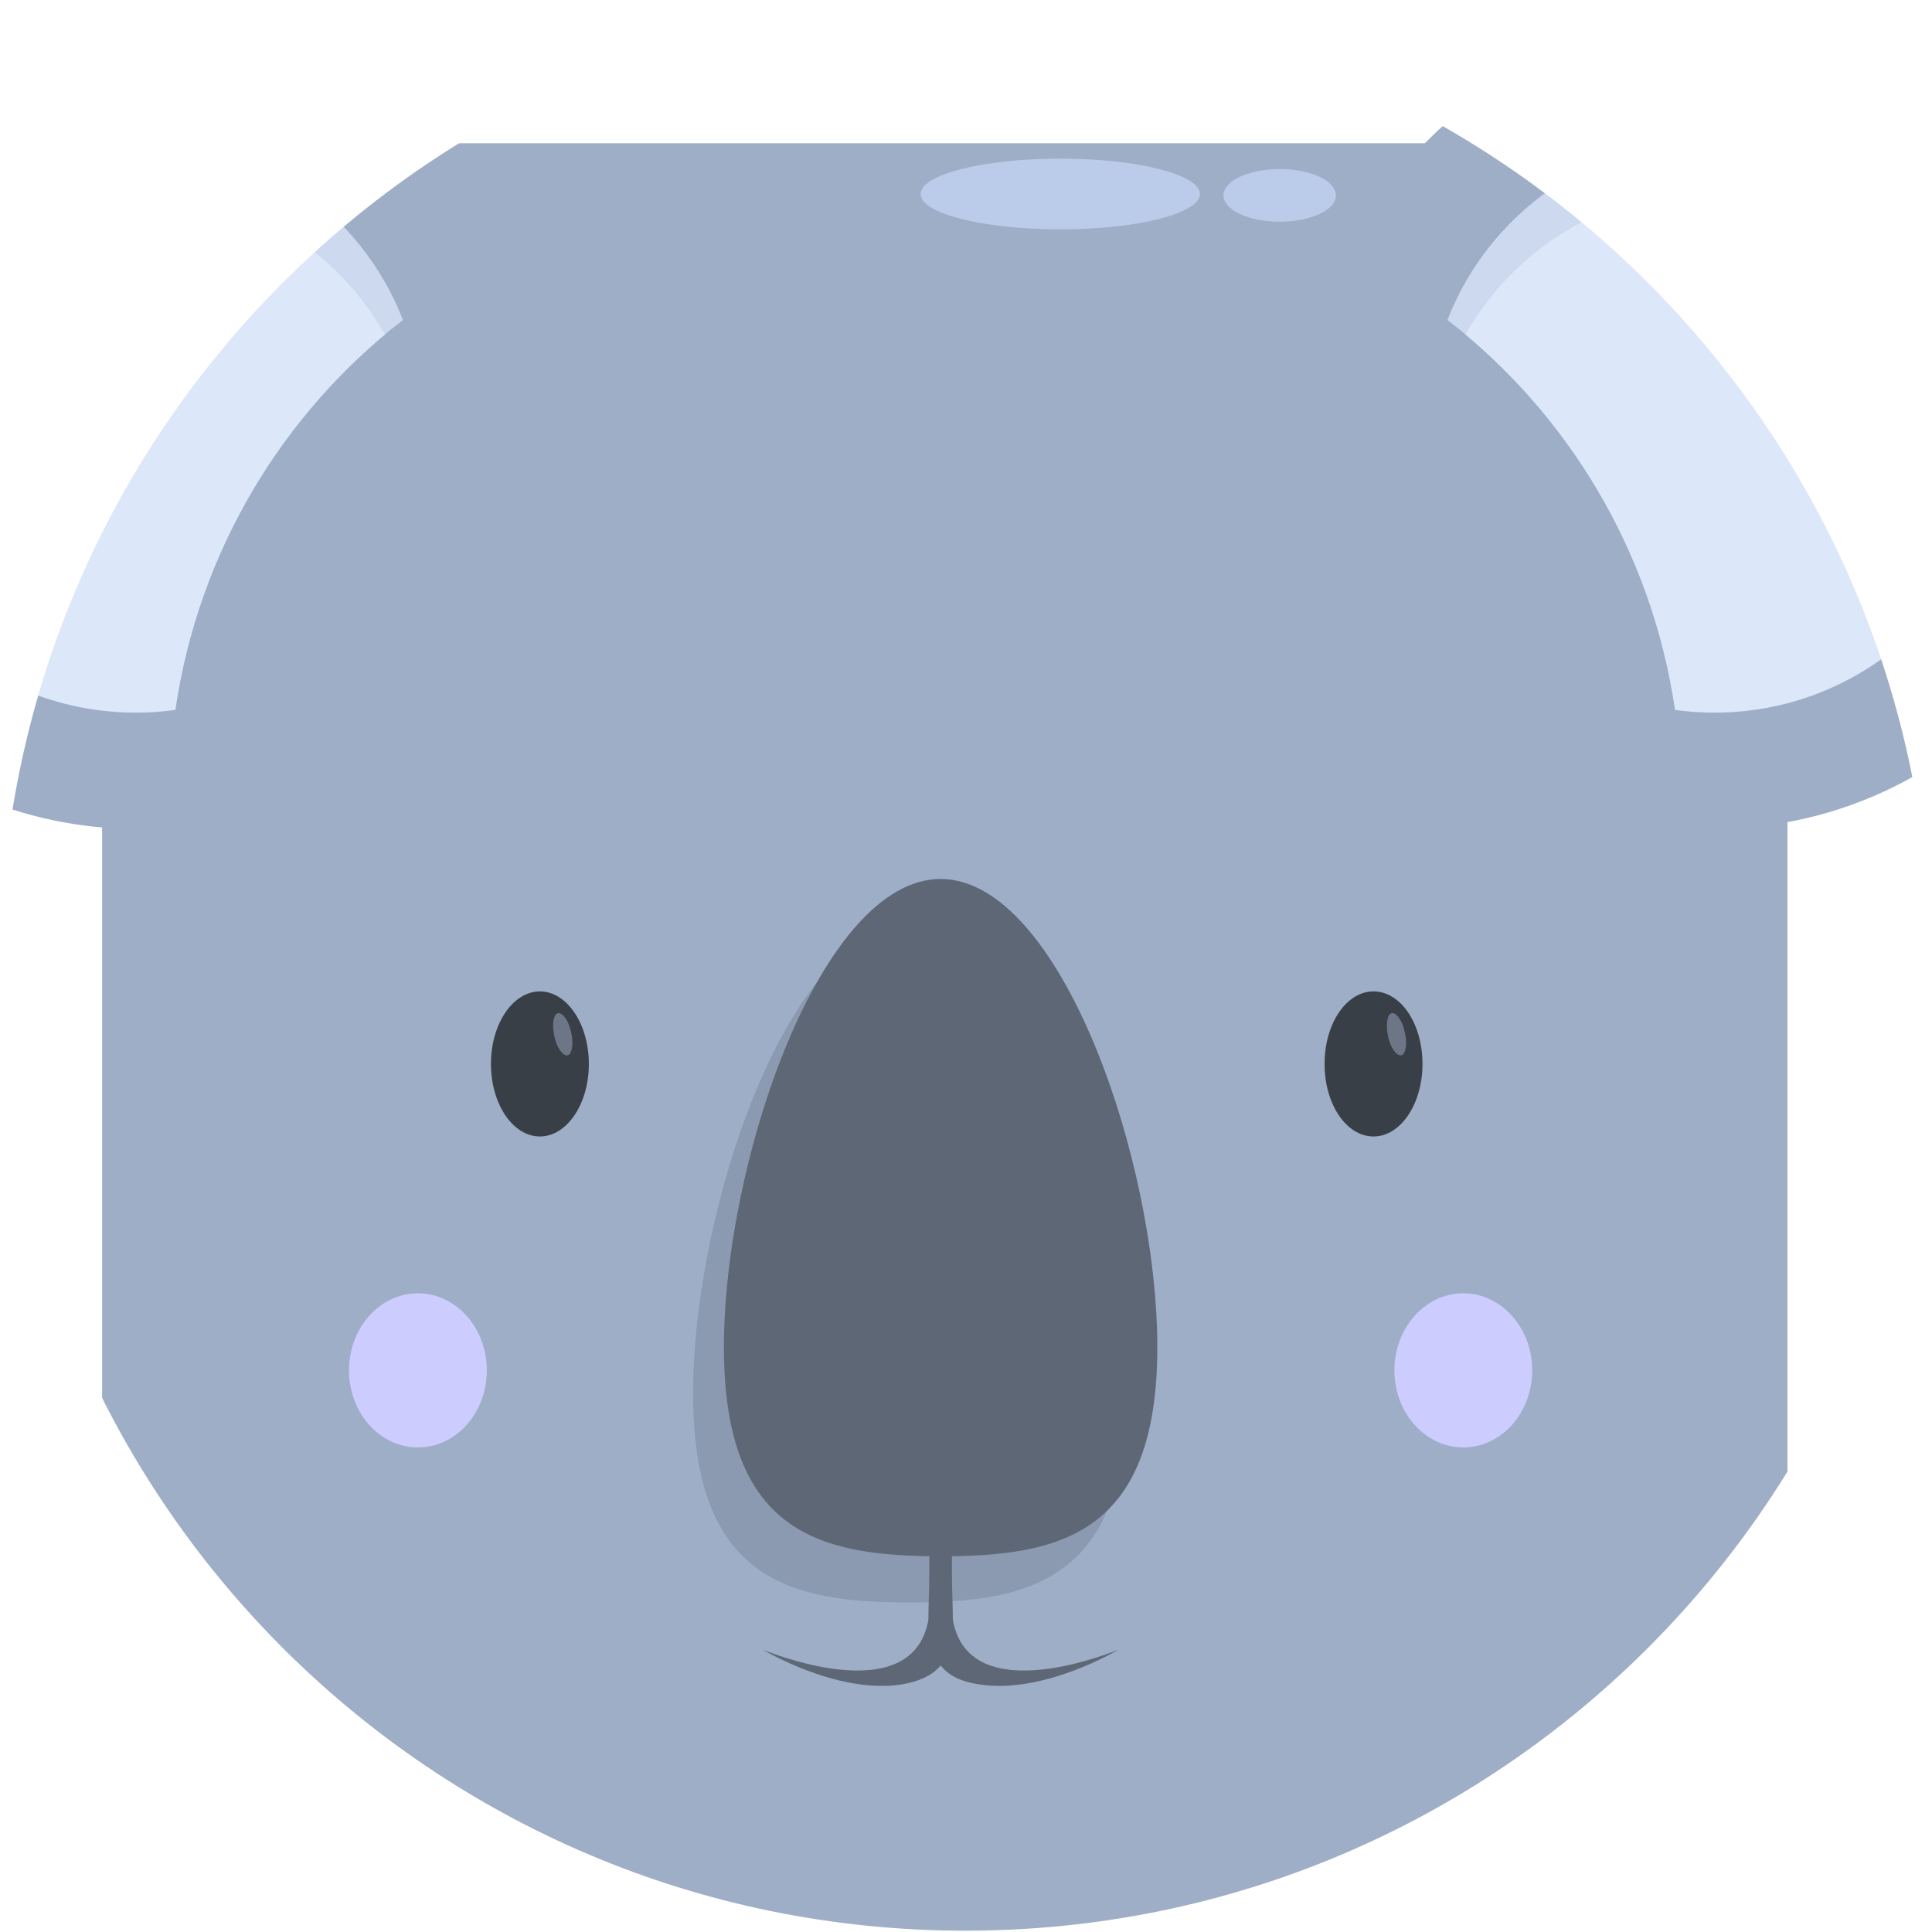
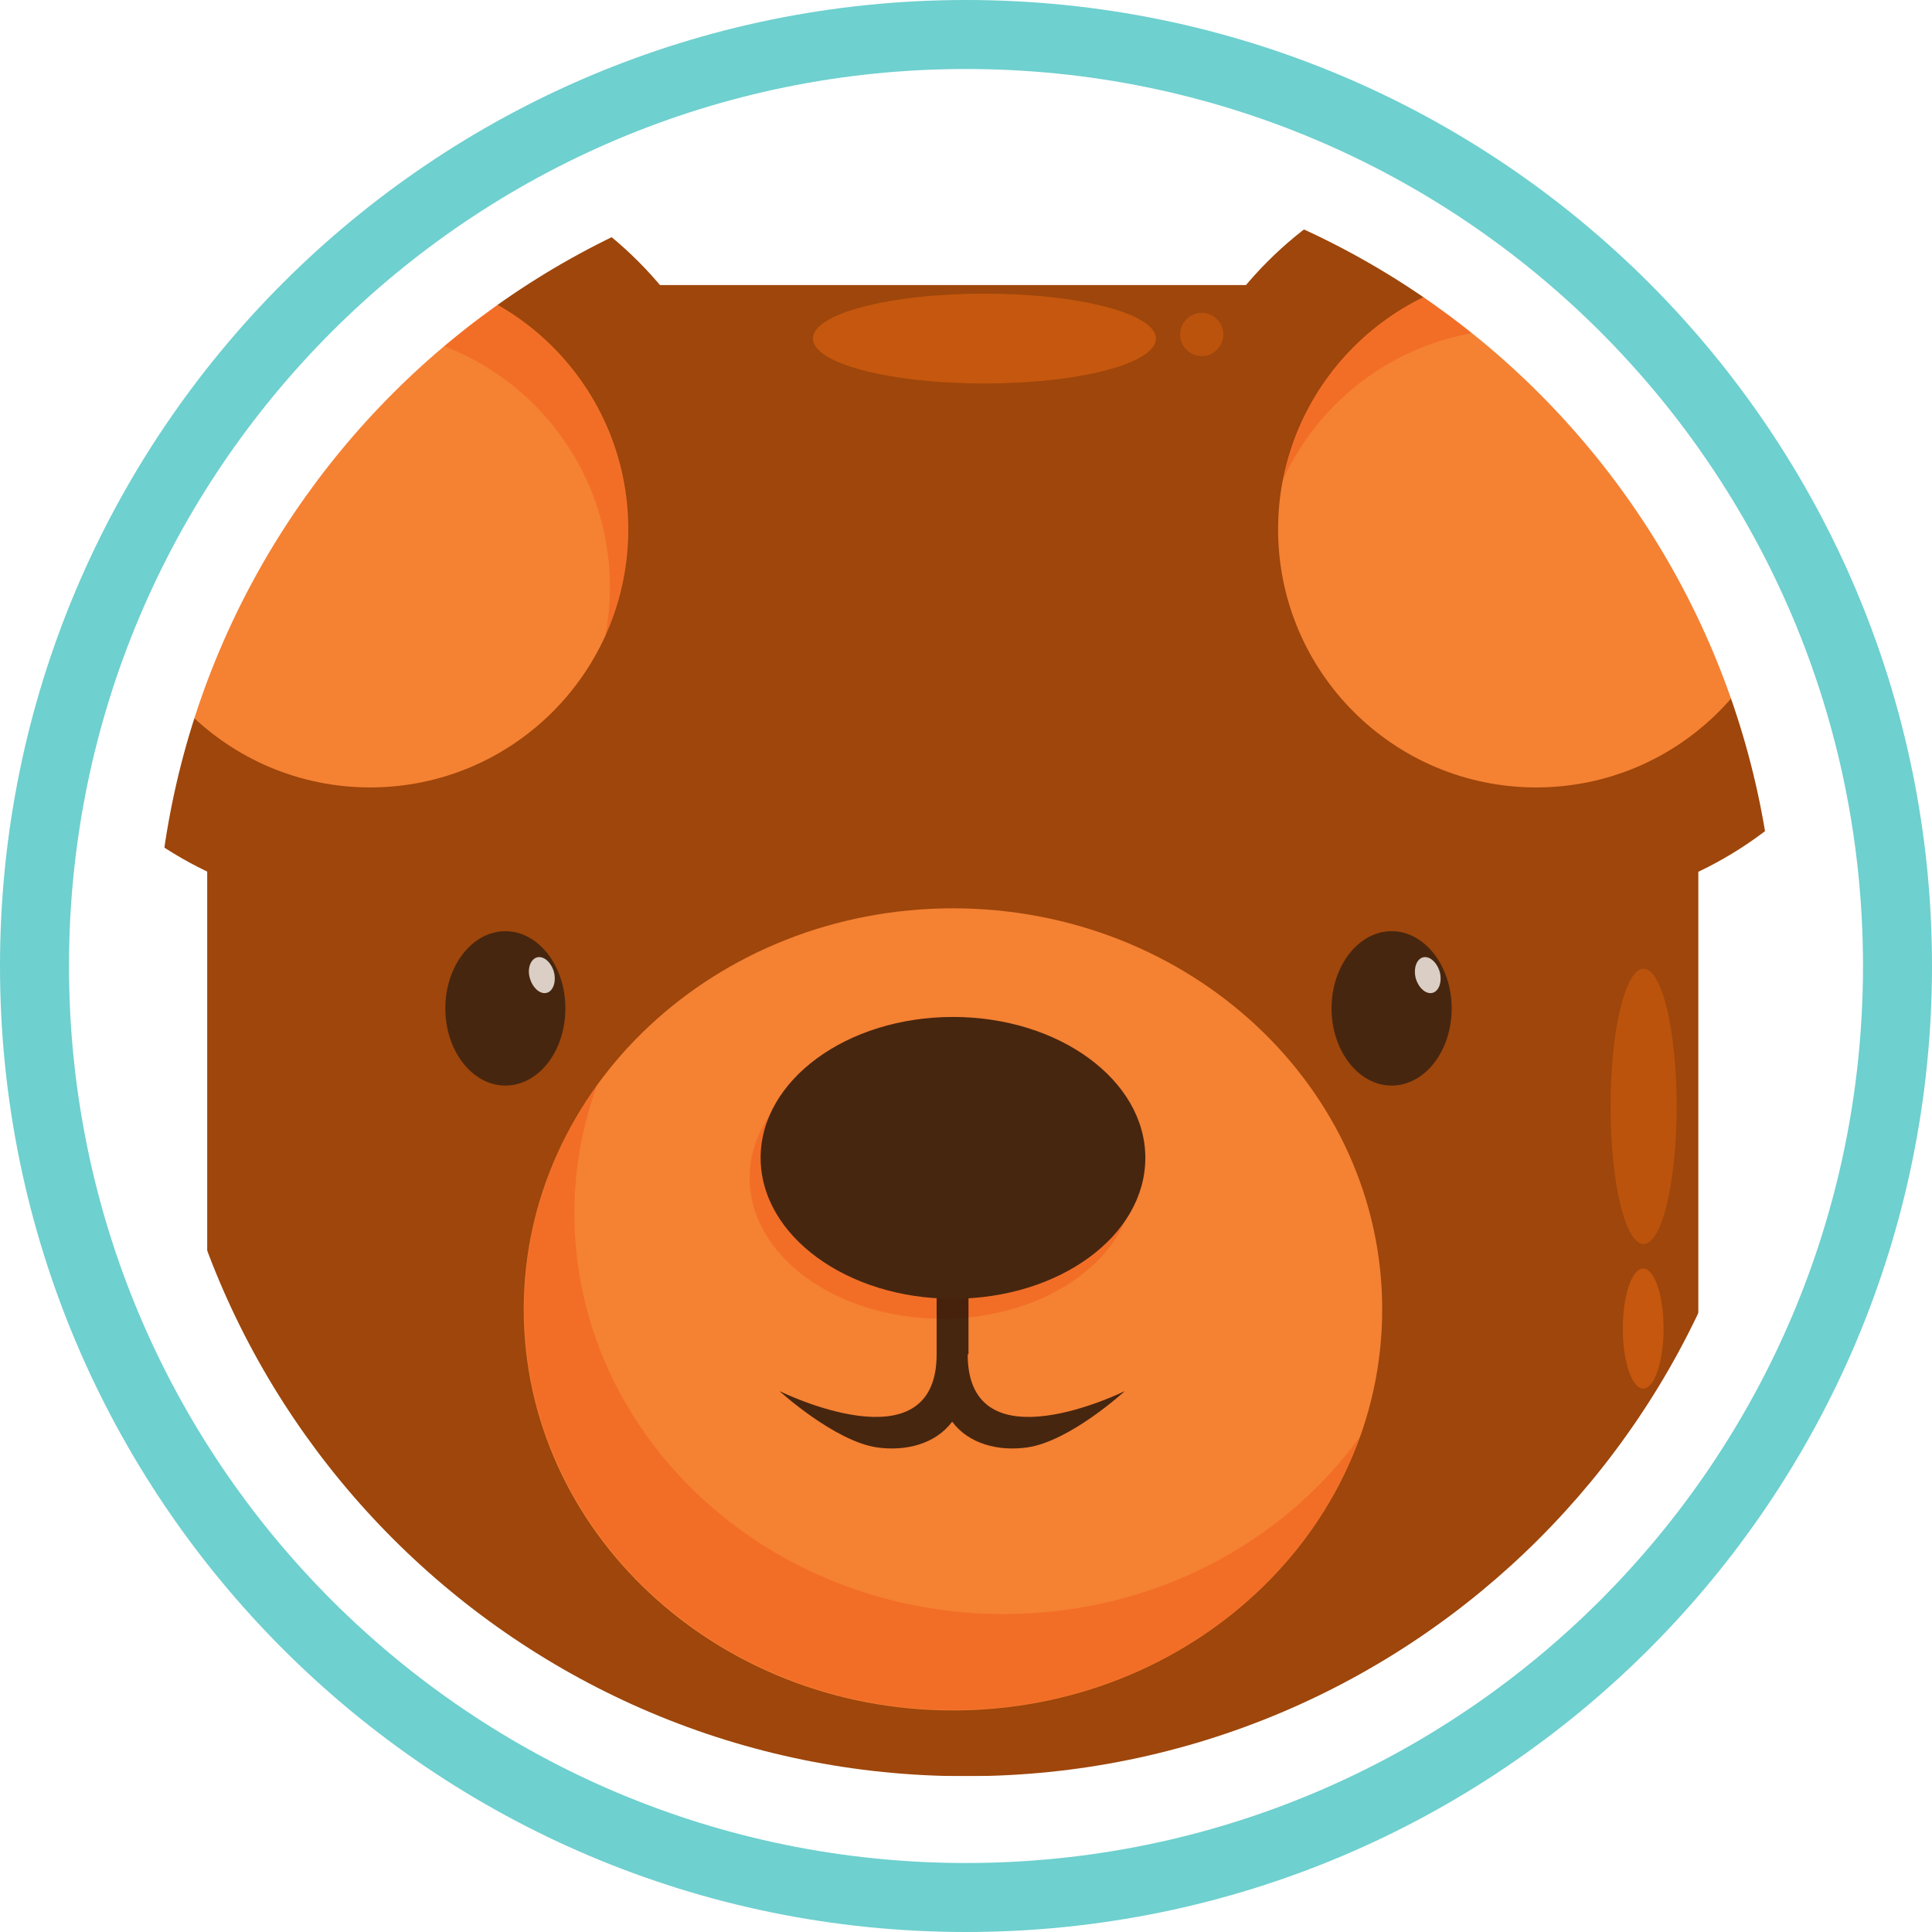
- <svg xmlns="http://www.w3.org/2000/svg" width="47" height="47" viewBox="0 0 47 47" fill="none">
-   <mask id="mask0_69_2817" style="mask-type:alpha" maskUnits="userSpaceOnUse" x="0" y="0" width="47" height="47">
-     <circle cx="23.484" cy="23.484" r="23.484" fill="#D9D9D9" />
+ <svg xmlns="http://www.w3.org/2000/svg" width="56" height="56" viewBox="0 0 56 56" fill="none">
+   <mask id="mask0_69_3055" style="mask-type:alpha" maskUnits="userSpaceOnUse" x="4" y="4" width="48" height="48">
+     <circle cx="28" cy="28" r="23.484" fill="#D9D9D9" />
  </mask>
-   <g mask="url(#mask0_69_2817)">
-     <path d="M37.622 3.484H8.346C5.108 3.484 2.484 6.364 2.484 9.918V42.05C2.484 45.603 5.108 48.484 8.346 48.484H37.622C40.859 48.484 43.484 45.603 43.484 42.05V9.918C43.484 6.364 40.859 3.484 37.622 3.484Z" fill="#9FAEC7" />
-     <g opacity="0.2" style="mix-blend-mode:multiply">
-       <path d="M27.404 33.9C27.404 38.455 25.044 38.984 22.132 38.984C19.221 38.984 16.861 38.444 16.861 33.9C16.861 29.357 19.221 22.508 22.132 22.508C25.044 22.508 27.404 29.357 27.404 33.9Z" fill="#5E6775" />
+   <g mask="url(#mask0_69_3055)">
+     <path d="M43.047 8.263H12.186C8.773 8.263 6.006 11.029 6.006 14.442V45.304C6.006 48.717 8.773 51.483 12.186 51.483H43.047C46.46 51.483 49.227 48.717 49.227 45.304V14.442C49.227 11.029 46.46 8.263 43.047 8.263Z" fill="#9E460B" />
+     <path d="M10.73 26.328C16.797 26.328 21.715 21.41 21.715 15.343C21.715 9.275 16.797 4.357 10.73 4.357C4.663 4.357 -0.256 9.275 -0.256 15.343C-0.256 21.41 4.663 26.328 10.73 26.328Z" fill="#9E460B" />
+     <path d="M18.211 15.342C18.211 19.474 14.861 22.824 10.73 22.824C6.598 22.824 3.248 19.474 3.248 15.342C3.248 11.211 6.598 7.861 10.73 7.861C14.861 7.861 18.211 11.211 18.211 15.342Z" fill="#F58133" />
+     <g opacity="0.3" style="mix-blend-mode:multiply">
+       <path d="M10.197 9.542C14.329 9.542 17.679 12.892 17.679 17.023C17.679 17.497 17.631 17.959 17.548 18.42C17.975 17.485 18.211 16.443 18.211 15.342C18.211 11.211 14.861 7.861 10.73 7.861C7.072 7.861 4.029 10.489 3.378 13.957C4.55 11.353 7.167 9.542 10.197 9.542Z" fill="#F58133" />
    </g>
-     <path d="M12.868 12.594C14.114 7.312 10.843 2.02 5.562 0.773C0.28 -0.474 -5.012 2.798 -6.259 8.079C-7.506 13.361 -4.234 18.653 1.047 19.9C6.329 21.146 11.621 17.875 12.868 12.594Z" fill="#9FAEC7" />
-     <path d="M9.803 7.785C6.869 10.057 4.829 13.421 4.267 17.27C3.958 17.314 3.638 17.336 3.307 17.336C-0.553 17.336 -3.685 14.204 -3.685 10.344C-3.685 6.484 -0.553 3.352 3.307 3.352C6.263 3.352 8.799 5.194 9.803 7.785Z" fill="#DCE7FA" />
-     <g opacity="0.2" style="mix-blend-mode:multiply">
-       <path d="M3.307 4.609C5.91 4.609 8.182 6.043 9.373 8.149C9.516 8.028 9.649 7.896 9.803 7.785C8.799 5.194 6.263 3.352 3.307 3.352C-0.553 3.352 -3.685 6.484 -3.685 10.344C-3.685 10.553 -3.674 10.763 -3.651 10.973C-3.332 7.41 -0.343 4.609 3.307 4.609Z" fill="#9FAEC7" />
+     <path d="M44.515 26.328C50.583 26.328 55.501 21.41 55.501 15.343C55.501 9.275 50.583 4.357 44.515 4.357C38.448 4.357 33.53 9.275 33.53 15.343C33.53 21.41 38.448 26.328 44.515 26.328Z" fill="#9E460B" />
+     <path d="M52.009 15.342C52.009 19.474 48.659 22.824 44.527 22.824C40.396 22.824 37.046 19.474 37.046 15.342C37.046 11.211 40.396 7.861 44.527 7.861C48.659 7.861 52.009 11.211 52.009 15.342Z" fill="#F58133" />
+     <g opacity="0.3" style="mix-blend-mode:multiply">
+       <path d="M43.983 9.542C48.114 9.542 51.464 12.892 51.464 17.023C51.464 17.497 51.417 17.959 51.334 18.42C51.76 17.485 51.997 16.443 51.997 15.342C51.997 11.211 48.647 7.861 44.515 7.861C40.857 7.861 37.815 10.489 37.164 13.957C38.336 11.353 40.94 9.542 43.983 9.542Z" fill="#F58133" />
    </g>
-     <path d="M50.783 14.115C52.871 9.106 50.504 3.353 45.495 1.265C40.486 -0.823 34.732 1.544 32.644 6.553C30.556 11.562 32.924 17.316 37.933 19.404C42.942 21.492 48.695 19.124 50.783 14.115Z" fill="#9FAEC7" />
-     <path d="M35.212 7.785C38.145 10.057 40.186 13.421 40.748 17.27C41.057 17.314 41.377 17.336 41.708 17.336C45.567 17.336 48.699 14.204 48.699 10.344C48.699 6.484 45.567 3.352 41.708 3.352C38.752 3.352 36.215 5.194 35.212 7.785Z" fill="#DCE7FA" />
-     <path d="M23.18 39.404C23.18 39.062 23.158 38.687 23.158 38.29V37.871C23.213 35.941 23.401 35.444 23.401 35.444L23.158 34.992V33.989L22.883 34.485L22.607 33.989V34.992L22.364 35.444C22.364 35.444 22.552 35.941 22.607 37.871V38.29C22.607 38.687 22.585 39.062 22.585 39.404C22.188 41.664 18.559 40.132 18.559 40.132C18.559 40.132 20.346 41.212 21.912 40.981C22.397 40.903 22.695 40.738 22.883 40.517C23.07 40.749 23.357 40.914 23.853 40.981C25.419 41.212 27.206 40.132 27.206 40.132C27.206 40.132 23.577 41.664 23.18 39.404Z" fill="#5E6775" />
-     <g opacity="0.2" style="mix-blend-mode:multiply">
-       <path d="M41.708 4.609C39.105 4.609 36.833 6.043 35.642 8.149C35.499 8.028 35.366 7.896 35.212 7.785C36.215 5.194 38.752 3.352 41.708 3.352C45.567 3.352 48.699 6.484 48.699 10.344C48.699 10.553 48.688 10.763 48.666 10.973C48.346 7.41 45.358 4.609 41.708 4.609Z" fill="#9FAEC7" />
+     <path d="M27.622 49.578C34.494 49.578 40.064 44.373 40.064 37.953C40.064 31.533 34.494 26.328 27.622 26.328C20.751 26.328 15.181 31.533 15.181 37.953C15.181 44.373 20.751 49.578 27.622 49.578Z" fill="#F58133" />
+     <g opacity="0.3" style="mix-blend-mode:multiply">
+       <path d="M29.09 46.784C22.213 46.784 16.649 41.575 16.649 35.159C16.649 33.869 16.886 32.626 17.3 31.466C15.962 33.312 15.193 35.55 15.193 37.941C15.193 44.357 20.768 49.566 27.634 49.566C33.127 49.566 37.779 46.24 39.425 41.635C37.188 44.736 33.4 46.784 29.09 46.784Z" fill="#F58133" />
    </g>
-     <path d="M13.134 27.647C13.791 27.647 14.325 26.857 14.325 25.883C14.325 24.908 13.791 24.118 13.134 24.118C12.476 24.118 11.943 24.908 11.943 25.883C11.943 26.857 12.476 27.647 13.134 27.647Z" fill="#393F47" />
-     <path opacity="0.5" d="M13.894 25.111C13.96 25.398 13.916 25.651 13.806 25.673C13.696 25.695 13.541 25.486 13.486 25.21C13.42 24.923 13.464 24.67 13.575 24.648C13.685 24.625 13.839 24.835 13.894 25.111Z" fill="#9FAEC7" />
-     <path d="M34.605 25.883C34.605 26.853 34.076 27.647 33.414 27.647C32.753 27.647 32.223 26.864 32.223 25.883C32.223 24.901 32.753 24.118 33.414 24.118C34.076 24.118 34.605 24.901 34.605 25.883Z" fill="#393F47" />
-     <path opacity="0.5" d="M34.175 25.111C34.242 25.398 34.197 25.651 34.087 25.673C33.977 25.695 33.822 25.486 33.767 25.21C33.712 24.934 33.745 24.67 33.855 24.648C33.966 24.625 34.12 24.835 34.175 25.111Z" fill="#9FAEC7" />
-     <path d="M28.154 32.775C28.154 37.33 25.794 37.859 22.882 37.859C19.971 37.859 17.611 37.319 17.611 32.775C17.611 28.232 19.971 21.383 22.882 21.383C25.794 21.383 28.154 28.232 28.154 32.775Z" fill="#5E6775" />
-     <path opacity="0.6" d="M29.191 4.72C29.191 5.194 27.669 5.58 25.794 5.58C23.919 5.58 22.397 5.194 22.397 4.72C22.397 4.245 23.919 3.859 25.794 3.859C27.669 3.859 29.191 4.245 29.191 4.72Z" fill="#CCDFFF" />
-     <path opacity="0.6" d="M32.499 4.753C32.499 5.106 31.892 5.393 31.131 5.393C30.37 5.393 29.764 5.106 29.764 4.753C29.764 4.4 30.37 4.113 31.131 4.113C31.892 4.113 32.499 4.4 32.499 4.753Z" fill="#CCDFFF" />
-     <path d="M11.843 33.337C11.843 34.374 11.093 35.212 10.167 35.212C9.24 35.212 8.49 34.374 8.49 33.337C8.49 32.301 9.24 31.462 10.167 31.462C11.093 31.462 11.843 32.301 11.843 33.337Z" fill="#CCCCFF" />
-     <path d="M35.598 35.212C36.524 35.212 37.274 34.373 37.274 33.337C37.274 32.302 36.524 31.462 35.598 31.462C34.672 31.462 33.922 32.302 33.922 33.337C33.922 34.373 34.672 35.212 35.598 35.212Z" fill="#CCCCFF" />
+     <path d="M28.072 39.255V35.668L28.001 35.609V34.898L27.611 35.254L27.22 34.898V35.609L27.149 35.668V39.255C27.149 42.581 22.591 40.32 22.591 40.32C22.591 40.32 24.19 41.776 25.421 41.954C26.249 42.072 27.113 41.859 27.599 41.208C28.084 41.859 28.948 42.072 29.777 41.954C31.02 41.776 32.606 40.32 32.606 40.32C32.606 40.32 28.049 42.581 28.049 39.255H28.072Z" fill="#47260F" />
+     <g opacity="0.3" style="mix-blend-mode:multiply">
+       <path d="M32.879 34.141C32.879 36.402 30.381 38.225 27.303 38.225C24.225 38.225 21.727 36.391 21.727 34.141C21.727 31.892 24.225 30.057 27.303 30.057C30.381 30.057 32.879 31.892 32.879 34.141Z" fill="#F58133" />
+     </g>
+     <path d="M33.198 33.561C33.198 35.822 30.701 37.645 27.623 37.645C24.545 37.645 22.047 35.81 22.047 33.561C22.047 31.312 24.545 29.477 27.623 29.477C30.701 29.477 33.198 31.312 33.198 33.561Z" fill="#47260F" />
+     <path d="M16.388 29.229C16.388 30.472 15.607 31.466 14.648 31.466C13.689 31.466 12.908 30.46 12.908 29.229C12.908 27.997 13.689 26.991 14.648 26.991C15.607 26.991 16.388 27.997 16.388 29.229Z" fill="#47260F" />
+     <path opacity="0.8" d="M16.057 28.175C16.128 28.459 16.033 28.732 15.844 28.779C15.654 28.826 15.441 28.637 15.358 28.353C15.275 28.069 15.382 27.796 15.572 27.749C15.761 27.702 15.974 27.891 16.057 28.175Z" fill="#FFF8F2" />
+     <path d="M42.077 29.229C42.077 30.472 41.295 31.466 40.337 31.466C39.378 31.466 38.596 30.46 38.596 29.229C38.596 27.997 39.378 26.991 40.337 26.991C41.295 26.991 42.077 27.997 42.077 29.229Z" fill="#47260F" />
+     <path opacity="0.8" d="M41.733 28.175C41.804 28.459 41.71 28.732 41.52 28.779C41.331 28.826 41.118 28.637 41.035 28.353C40.964 28.069 41.059 27.796 41.248 27.749C41.437 27.702 41.651 27.891 41.733 28.175Z" fill="#FFF8F2" />
+     <path opacity="0.3" d="M48.599 32.069C48.599 34.271 48.173 36.059 47.641 36.059C47.108 36.059 46.682 34.271 46.682 32.069C46.682 29.868 47.108 28.08 47.641 28.08C48.173 28.08 48.599 29.868 48.599 32.069Z" fill="#FF7112" />
+     <path opacity="0.4" d="M47.629 40.249C47.956 40.249 48.221 39.47 48.221 38.509C48.221 37.548 47.956 36.769 47.629 36.769C47.302 36.769 47.037 37.548 47.037 38.509C47.037 39.47 47.302 40.249 47.629 40.249Z" fill="#FF7112" />
+     <path opacity="0.4" d="M33.506 9.813C33.506 10.536 31.28 11.116 28.534 11.116C25.788 11.116 23.562 10.536 23.562 9.813C23.562 9.091 25.788 8.511 28.534 8.511C31.28 8.511 33.506 9.091 33.506 9.813Z" fill="#FF7112" />
+     <path opacity="0.3" d="M35.459 9.696C35.459 10.039 35.175 10.323 34.832 10.323C34.489 10.323 34.205 10.039 34.205 9.696C34.205 9.352 34.489 9.068 34.832 9.068C35.175 9.068 35.459 9.352 35.459 9.696Z" fill="#FF7112" />
  </g>
+   <circle cx="28" cy="28" r="27" stroke="#6ED0CF" stroke-width="2" />
</svg>
